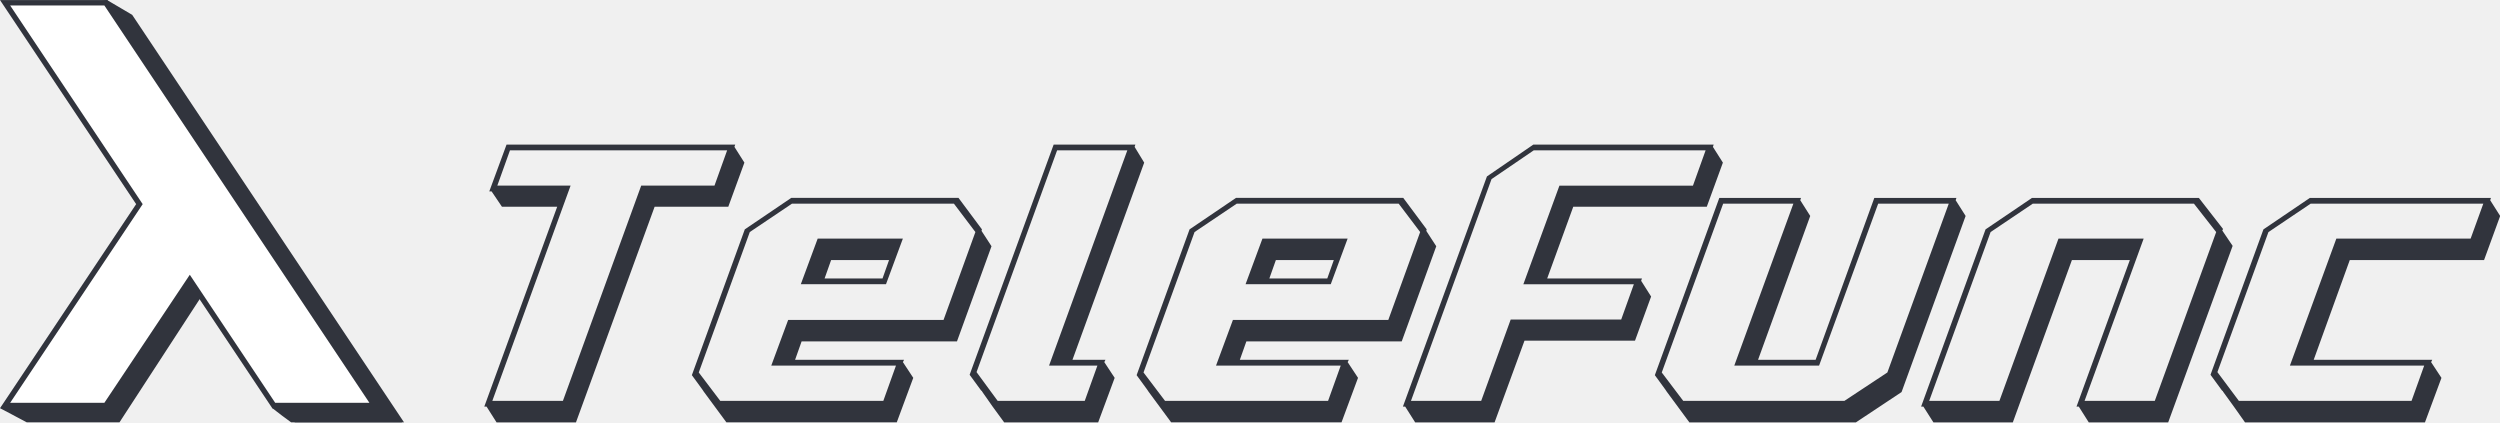
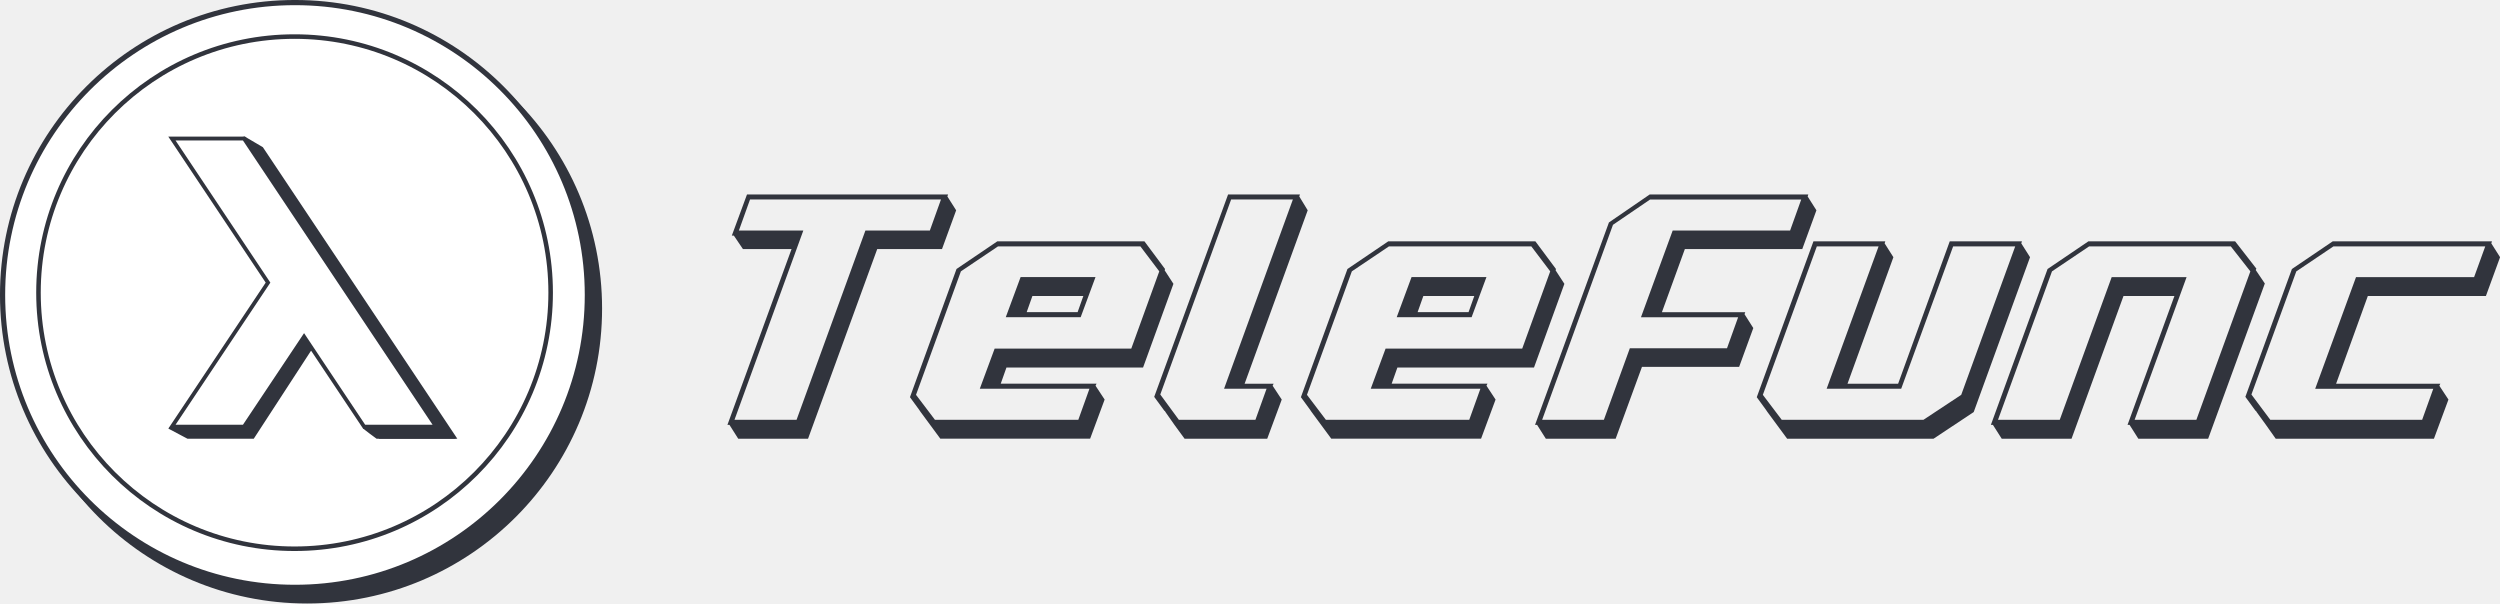
- <svg xmlns="http://www.w3.org/2000/svg" width="121.83mm" height="20.583mm" version="1.1" viewBox="0 0 121.83 20.583">
-   <g transform="translate(-34.501,-46.443)" stroke-width=".265">
-     <g transform="translate(0 .086136)" stroke="#31343d">
-       <path d="m35.94 47.179 3.75-0.683 1.16 0.683 13.093 19.628-5.21-4.07e-4c-0.459-0.339-0.383-0.276-0.831-0.626 0.216-4.061-8.699-14.257-11.962-19.002z" fill="#31343d" />
-       <path d="m35.841 66.807-1.112-0.589 7.659-9.225-6.547-9.814h4.91l13.093 19.628h-4.91l-4.691-6.134-3.992 6.134z" fill="#31343d" />
-       <path d="m34.748 66.119 6.547-9.814-6.547-9.814h4.91l13.093 19.628h-4.91l-4.091-6.134-4.092 6.134z" fill="#fff" />
+ <svg xmlns="http://www.w3.org/2000/svg" width="138.55mm" height="33.447mm" version="1.1" viewBox="0 0 138.55 33.447">
+   <g transform="translate(-18.845 -42.713)">
+     <g fill="#31343d" stroke-width=".265" aria-label="Telefunc">
+       <path d="m66.806 55.489h3.571l0.617-1.72h-10.583l-0.617 1.72h3.571l-3.814 10.489h3.44zm4.543-1.888 0.486 0.767-0.785 2.15h-3.59l-3.833 10.508h-3.87l-0.486-0.767h-0.112l3.553-9.741h-2.692l-0.505-0.748h-0.112l0.841-2.281h11.144z" />
+       <path d="m82.194 63.08 1.683-4.637-0.486-0.748 0.019-0.075-1.141-1.533h-8.152l-2.262 1.533-2.58 7.105 0.505 0.692 0.075 0.112 1.103 1.496h8.302l0.804-2.169-0.505-0.767 0.056-0.112h-5.31l0.318-0.897zm-12.583 1.514 2.487-6.843 2.057-1.384h7.89l1.047 1.384-1.552 4.282h-7.572l-0.823 2.225h6.077l-0.617 1.72h-7.946zm4.973-4.3h4.151l0.823-2.225h-4.151zm1.477-1.178h2.823l-0.318 0.897h-2.823z" />
+       <path d="m89.43 63.978h-1.608l3.496-9.61-0.467-0.767 0.037-0.112h-3.982l-4.095 11.218 0.561 0.767 0.056 0.037h-0.019l0.524 0.748 0.561 0.767h4.581l0.804-2.169-0.505-0.767zm-6.282 0.598 3.926-10.807h3.422l-3.814 10.489h2.356l-0.617 1.72h-4.244z" />
+       <path d="m103.86 63.08 1.683-4.637-0.486-0.748 0.019-0.075-1.141-1.533h-8.152l-2.262 1.533-2.58 7.105 0.505 0.692 0.075 0.112 1.103 1.496h8.302l0.804-2.169-0.505-0.767 0.056-0.112h-5.31l0.318-0.897zm-12.583 1.514 2.487-6.843 2.057-1.384h7.89l1.047 1.384-1.552 4.282h-7.572l-0.823 2.225h6.077l-0.617 1.72h-7.946zm4.973-4.3h4.151l0.823-2.225h-4.151zm1.477-1.178h2.823l-0.318 0.897h-2.823z" />
+       <path d="m109.17 62.015h5.385l0.617-1.72h-5.385l1.758-4.805h6.507l0.617-1.72h-8.376l-2.057 1.402-3.926 10.807h3.422zm6.357-1.888 0.486 0.767-0.785 2.15h-5.385l-1.458 3.982h-3.87l-0.486-0.767h-0.112l4.095-11.218 2.262-1.552h8.788l-0.037 0.112 0.486 0.767-0.785 2.15h-6.507l-1.271 3.496h4.618z" />
+       <path d="m126.9 56.088-2.861 7.89h-2.805l2.543-7.011-0.486-0.767 0.037-0.112h-3.982l-3.141 8.638 0.505 0.692 0.075 0.112 1.103 1.496h8.115l2.225-1.477 3.122-8.582-0.486-0.767 0.037-0.112zm-1.458 9.891h-7.853l-1.047-1.384 2.992-8.227h3.422l-2.879 7.89h4.132l2.879-7.89h3.44l-2.992 8.227z" />
+       <path d="m129.78 67.026h3.87l2.879-7.909h2.823l-2.599 7.142h0.112l0.486 0.767h3.87l3.141-8.601-0.505-0.748 0.037-0.075-1.178-1.514h-8.133l-2.262 1.533-3.141 8.638h0.112zm10.246-8.956h-4.151l-2.879 7.909h-3.422l2.992-8.227 2.057-1.384h7.853l1.084 1.384-2.992 8.227h-3.422z" />
+       <path d="m156.95 56.088h-8.825l-2.262 1.533-2.58 7.086 0.561 0.767 0.056 0.037h-0.019l0.542 0.748 0.542 0.767h8.769l0.804-2.169-0.505-0.767 0.056-0.112h-5.777l1.758-4.861h6.544l0.785-2.15-0.486-0.767zm-9.797 8.171h6.544l-0.617 1.72h-8.414l-1.047-1.402 2.487-6.824 2.057-1.384h8.414l-0.617 1.701h-6.544z" />
    </g>
-     <g fill="#31343d" aria-label="Telefunc">
-       <path d="m65.748 55.489h3.571l0.617-1.72h-10.583l-0.617 1.72h3.571l-3.814 10.489h3.44zm4.543-1.888 0.486 0.767-0.785 2.15h-3.59l-3.833 10.508h-3.87l-0.486-0.767h-0.112l3.553-9.741h-2.692l-0.505-0.748h-0.112l0.841-2.281h11.144z" />
-       <path d="m81.136 63.08 1.683-4.637-0.486-0.748 0.019-0.075-1.141-1.533h-8.152l-2.262 1.533-2.58 7.105 0.505 0.692 0.075 0.112 1.103 1.496h8.302l0.804-2.169-0.505-0.767 0.056-0.112h-5.31l0.318-0.897zm-12.583 1.514 2.487-6.843 2.057-1.384h7.89l1.047 1.384-1.552 4.282h-7.572l-0.823 2.225h6.077l-0.617 1.72h-7.946zm4.973-4.3h4.151l0.823-2.225h-4.151zm1.477-1.178h2.823l-0.318 0.897h-2.823z" />
-       <path d="m88.372 63.978h-1.608l3.496-9.61-0.467-0.767 0.037-0.112h-3.982l-4.095 11.218 0.561 0.767 0.056 0.037h-0.019l0.524 0.748 0.561 0.767h4.581l0.804-2.169-0.505-0.767zm-6.282 0.598 3.926-10.807h3.422l-3.814 10.489h2.356l-0.617 1.72h-4.244z" />
-       <path d="m102.81 63.08 1.683-4.637-0.486-0.748 0.019-0.075-1.141-1.533h-8.152l-2.262 1.533-2.58 7.105 0.505 0.692 0.075 0.112 1.103 1.496h8.302l0.804-2.169-0.505-0.767 0.056-0.112h-5.31l0.318-0.897zm-12.583 1.514 2.487-6.843 2.057-1.384h7.89l1.047 1.384-1.552 4.282h-7.572l-0.823 2.225h6.077l-0.617 1.72h-7.946zm4.973-4.3h4.151l0.823-2.225h-4.151zm1.477-1.178h2.823l-0.318 0.897h-2.823z" />
-       <path d="m108.12 62.015h5.385l0.617-1.72h-5.385l1.758-4.805h6.507l0.617-1.72h-8.376l-2.057 1.402-3.926 10.807h3.422zm6.357-1.888 0.486 0.767-0.785 2.15h-5.385l-1.458 3.982h-3.87l-0.486-0.767h-0.112l4.095-11.218 2.262-1.552h8.788l-0.037 0.112 0.486 0.767-0.785 2.15h-6.507l-1.271 3.496h4.618z" />
-       <path d="m125.84 56.088-2.861 7.89h-2.805l2.543-7.011-0.486-0.767 0.037-0.112h-3.982l-3.141 8.638 0.505 0.692 0.075 0.112 1.103 1.496h8.115l2.225-1.477 3.122-8.582-0.486-0.767 0.037-0.112zm-1.458 9.891h-7.853l-1.047-1.384 2.992-8.227h3.422l-2.879 7.89h4.132l2.879-7.89h3.44l-2.992 8.227z" />
-       <path d="m128.72 67.026h3.87l2.879-7.909h2.823l-2.599 7.142h0.112l0.486 0.767h3.87l3.141-8.601-0.505-0.748 0.037-0.075-1.178-1.514h-8.133l-2.262 1.533-3.141 8.638h0.112zm10.246-8.956h-4.151l-2.879 7.909h-3.422l2.992-8.227 2.057-1.384h7.853l1.084 1.384-2.992 8.227h-3.422z" />
-       <path d="m155.89 56.088h-8.825l-2.262 1.533-2.58 7.086 0.561 0.767 0.056 0.037h-0.019l0.542 0.748 0.542 0.767h8.769l0.804-2.169-0.505-0.767 0.056-0.112h-5.777l1.758-4.861h6.544l0.785-2.15-0.486-0.767zm-9.797 8.171h6.544l-0.617 1.72h-8.414l-1.047-1.402 2.487-6.824 2.057-1.384h8.414l-0.617 1.701h-6.544z" />
+     <g transform="matrix(.24635 0 0 .24635 9.6618 22.853)" stroke="#31343d">
+       <g transform="translate(2.8443,37.024)" fill-rule="evenodd">
+         <circle cx="103.52" cy="113" r="65.777" fill="#31343d" stroke-width="1.165" />
+         <circle cx="100.79" cy="109.95" r="65.777" fill="#fff" stroke-width="1.165" />
+         <circle cx="100.7" cy="109.43" r="57.611" fill="#fff" stroke-width="1.02" />
+       </g>
+       <g transform="matrix(3.3025,0,0,3.3025,-38.803,-41.752)" stroke-width=".265">
+         <path d="m35.94 47.179 3.75-0.683 1.16 0.683 13.093 19.628-5.21-4.07e-4c-0.459-0.339-0.383-0.276-0.831-0.626 0.216-4.061-8.699-14.257-11.962-19.002z" fill="#31343d" />
+         <path d="m35.841 66.807-1.112-0.589 7.659-9.225-6.547-9.814h4.91l13.093 19.628h-4.91l-4.691-6.134-3.992 6.134z" fill="#31343d" />
+         <path d="m34.748 66.119 6.547-9.814-6.547-9.814h4.91l13.093 19.628h-4.91l-4.091-6.134-4.092 6.134z" fill="#fff" />
+       </g>
    </g>
  </g>
</svg>
